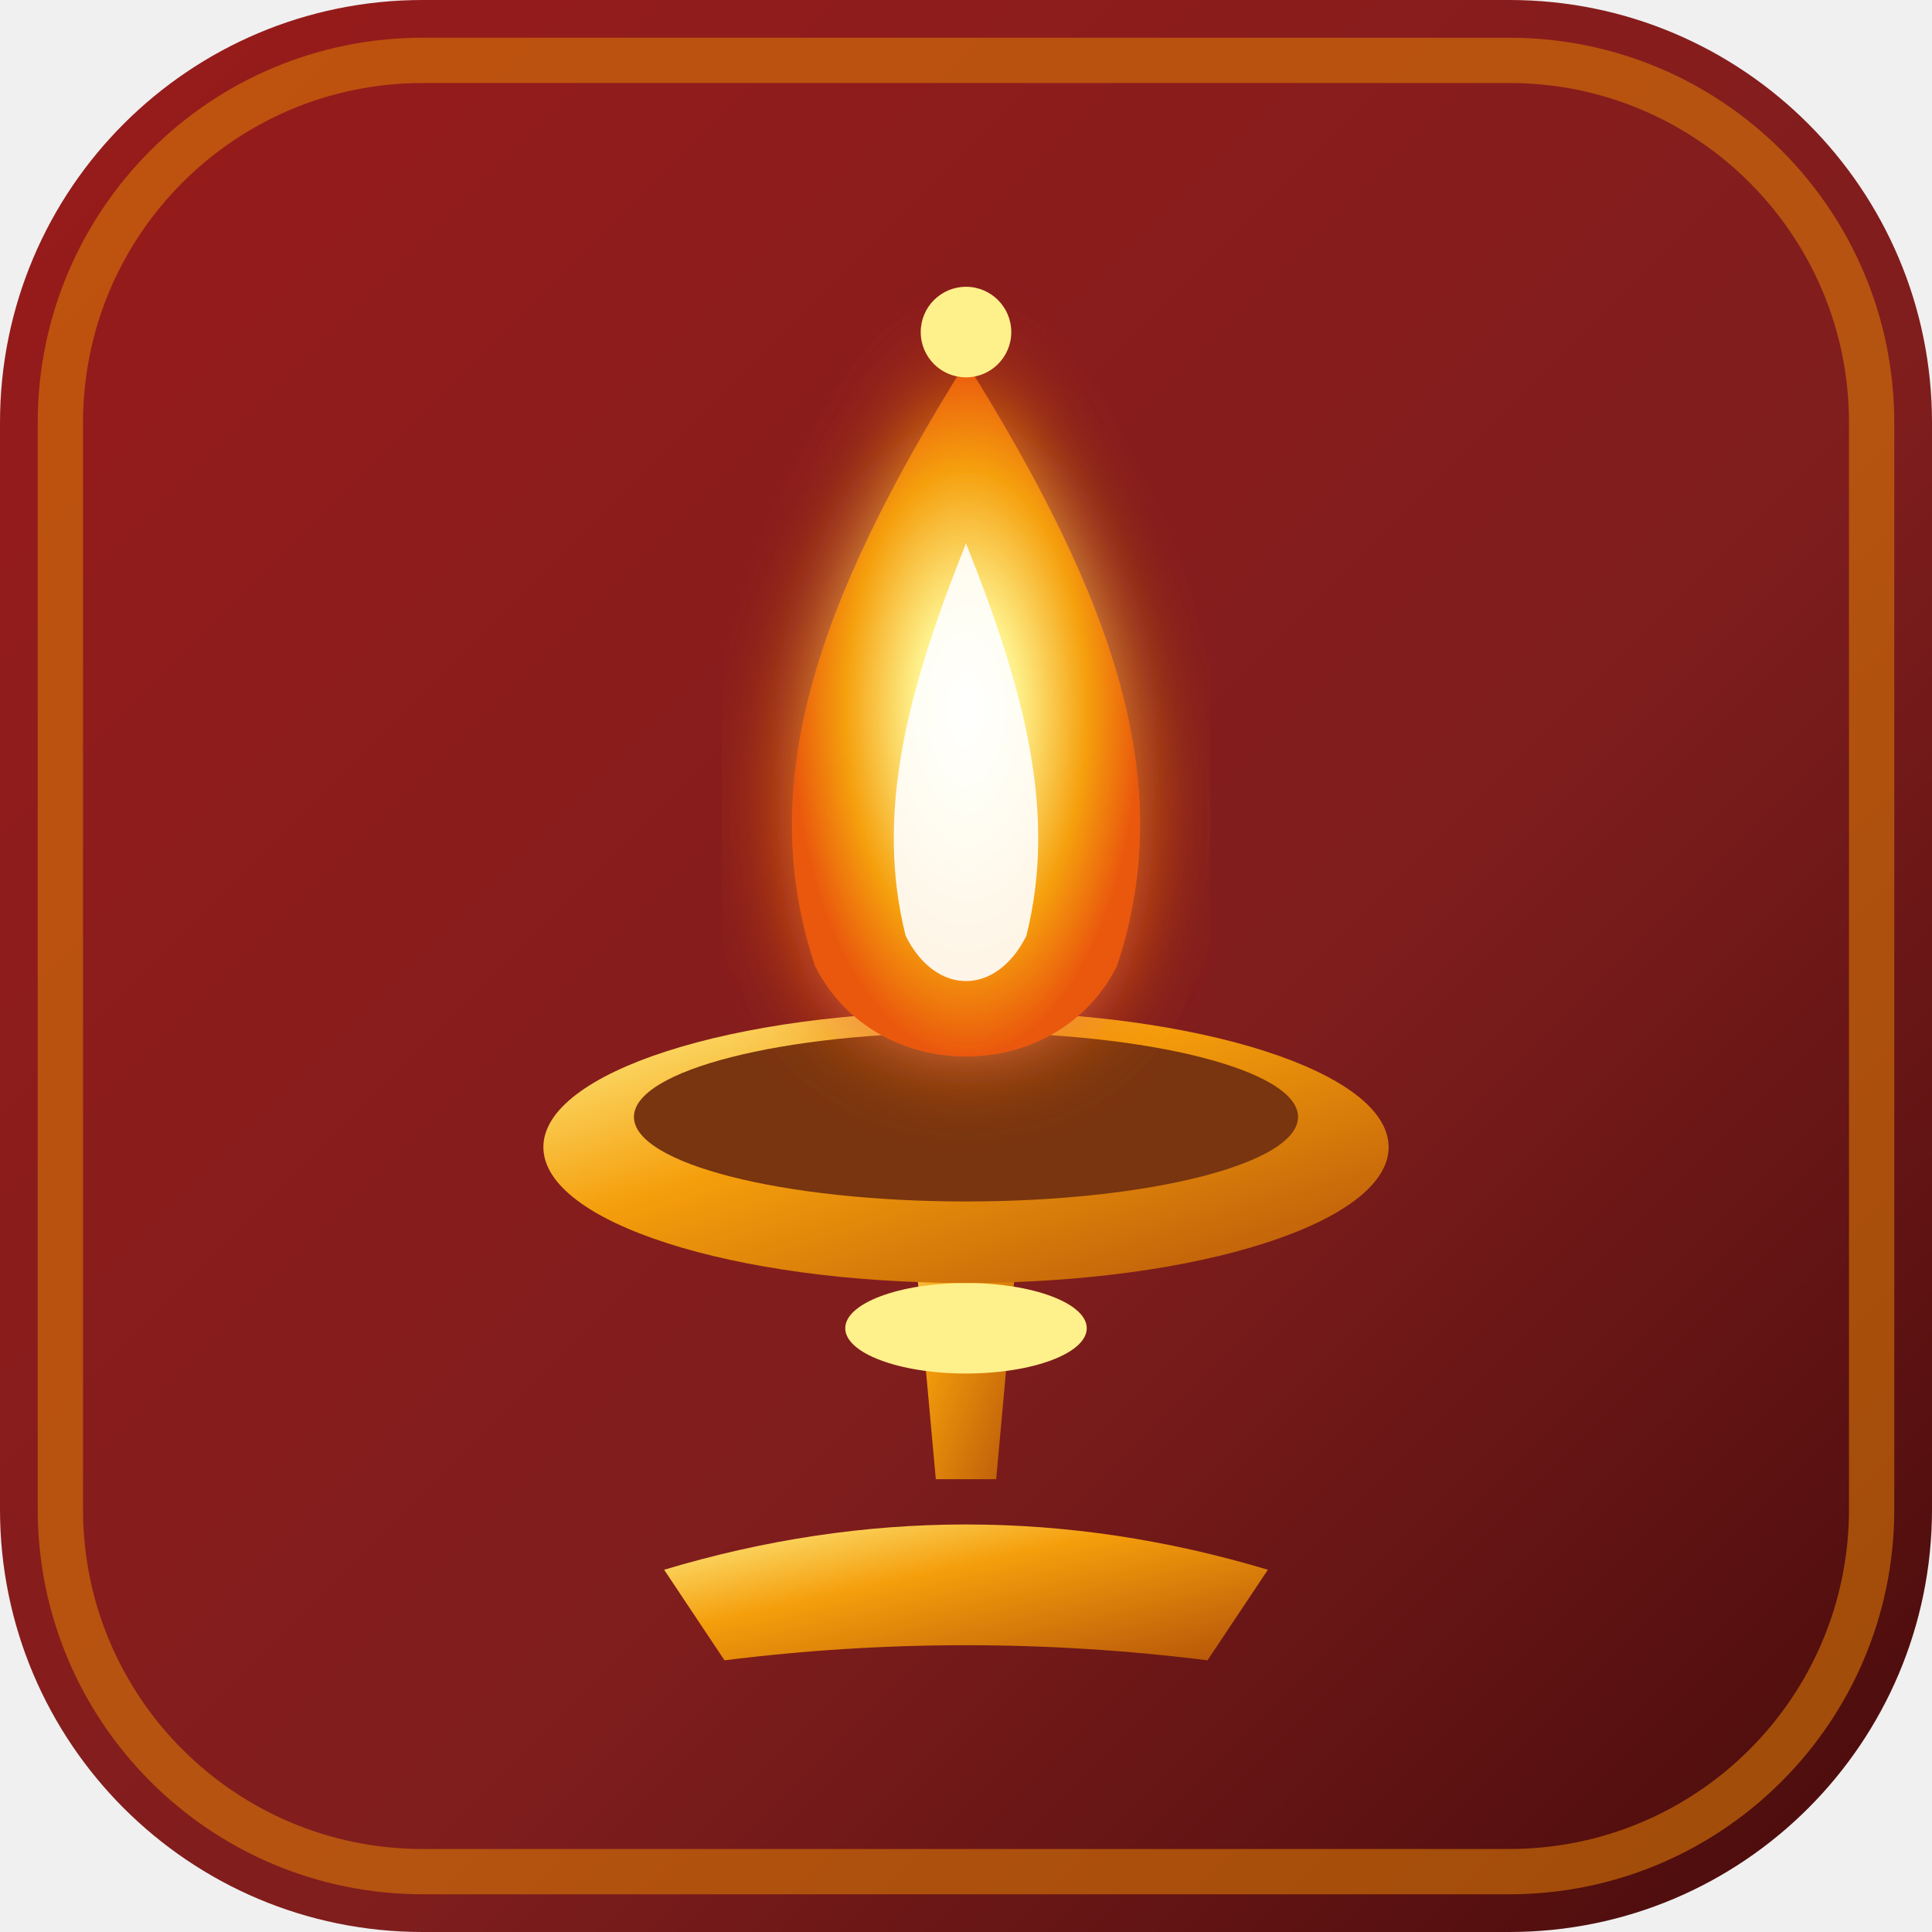
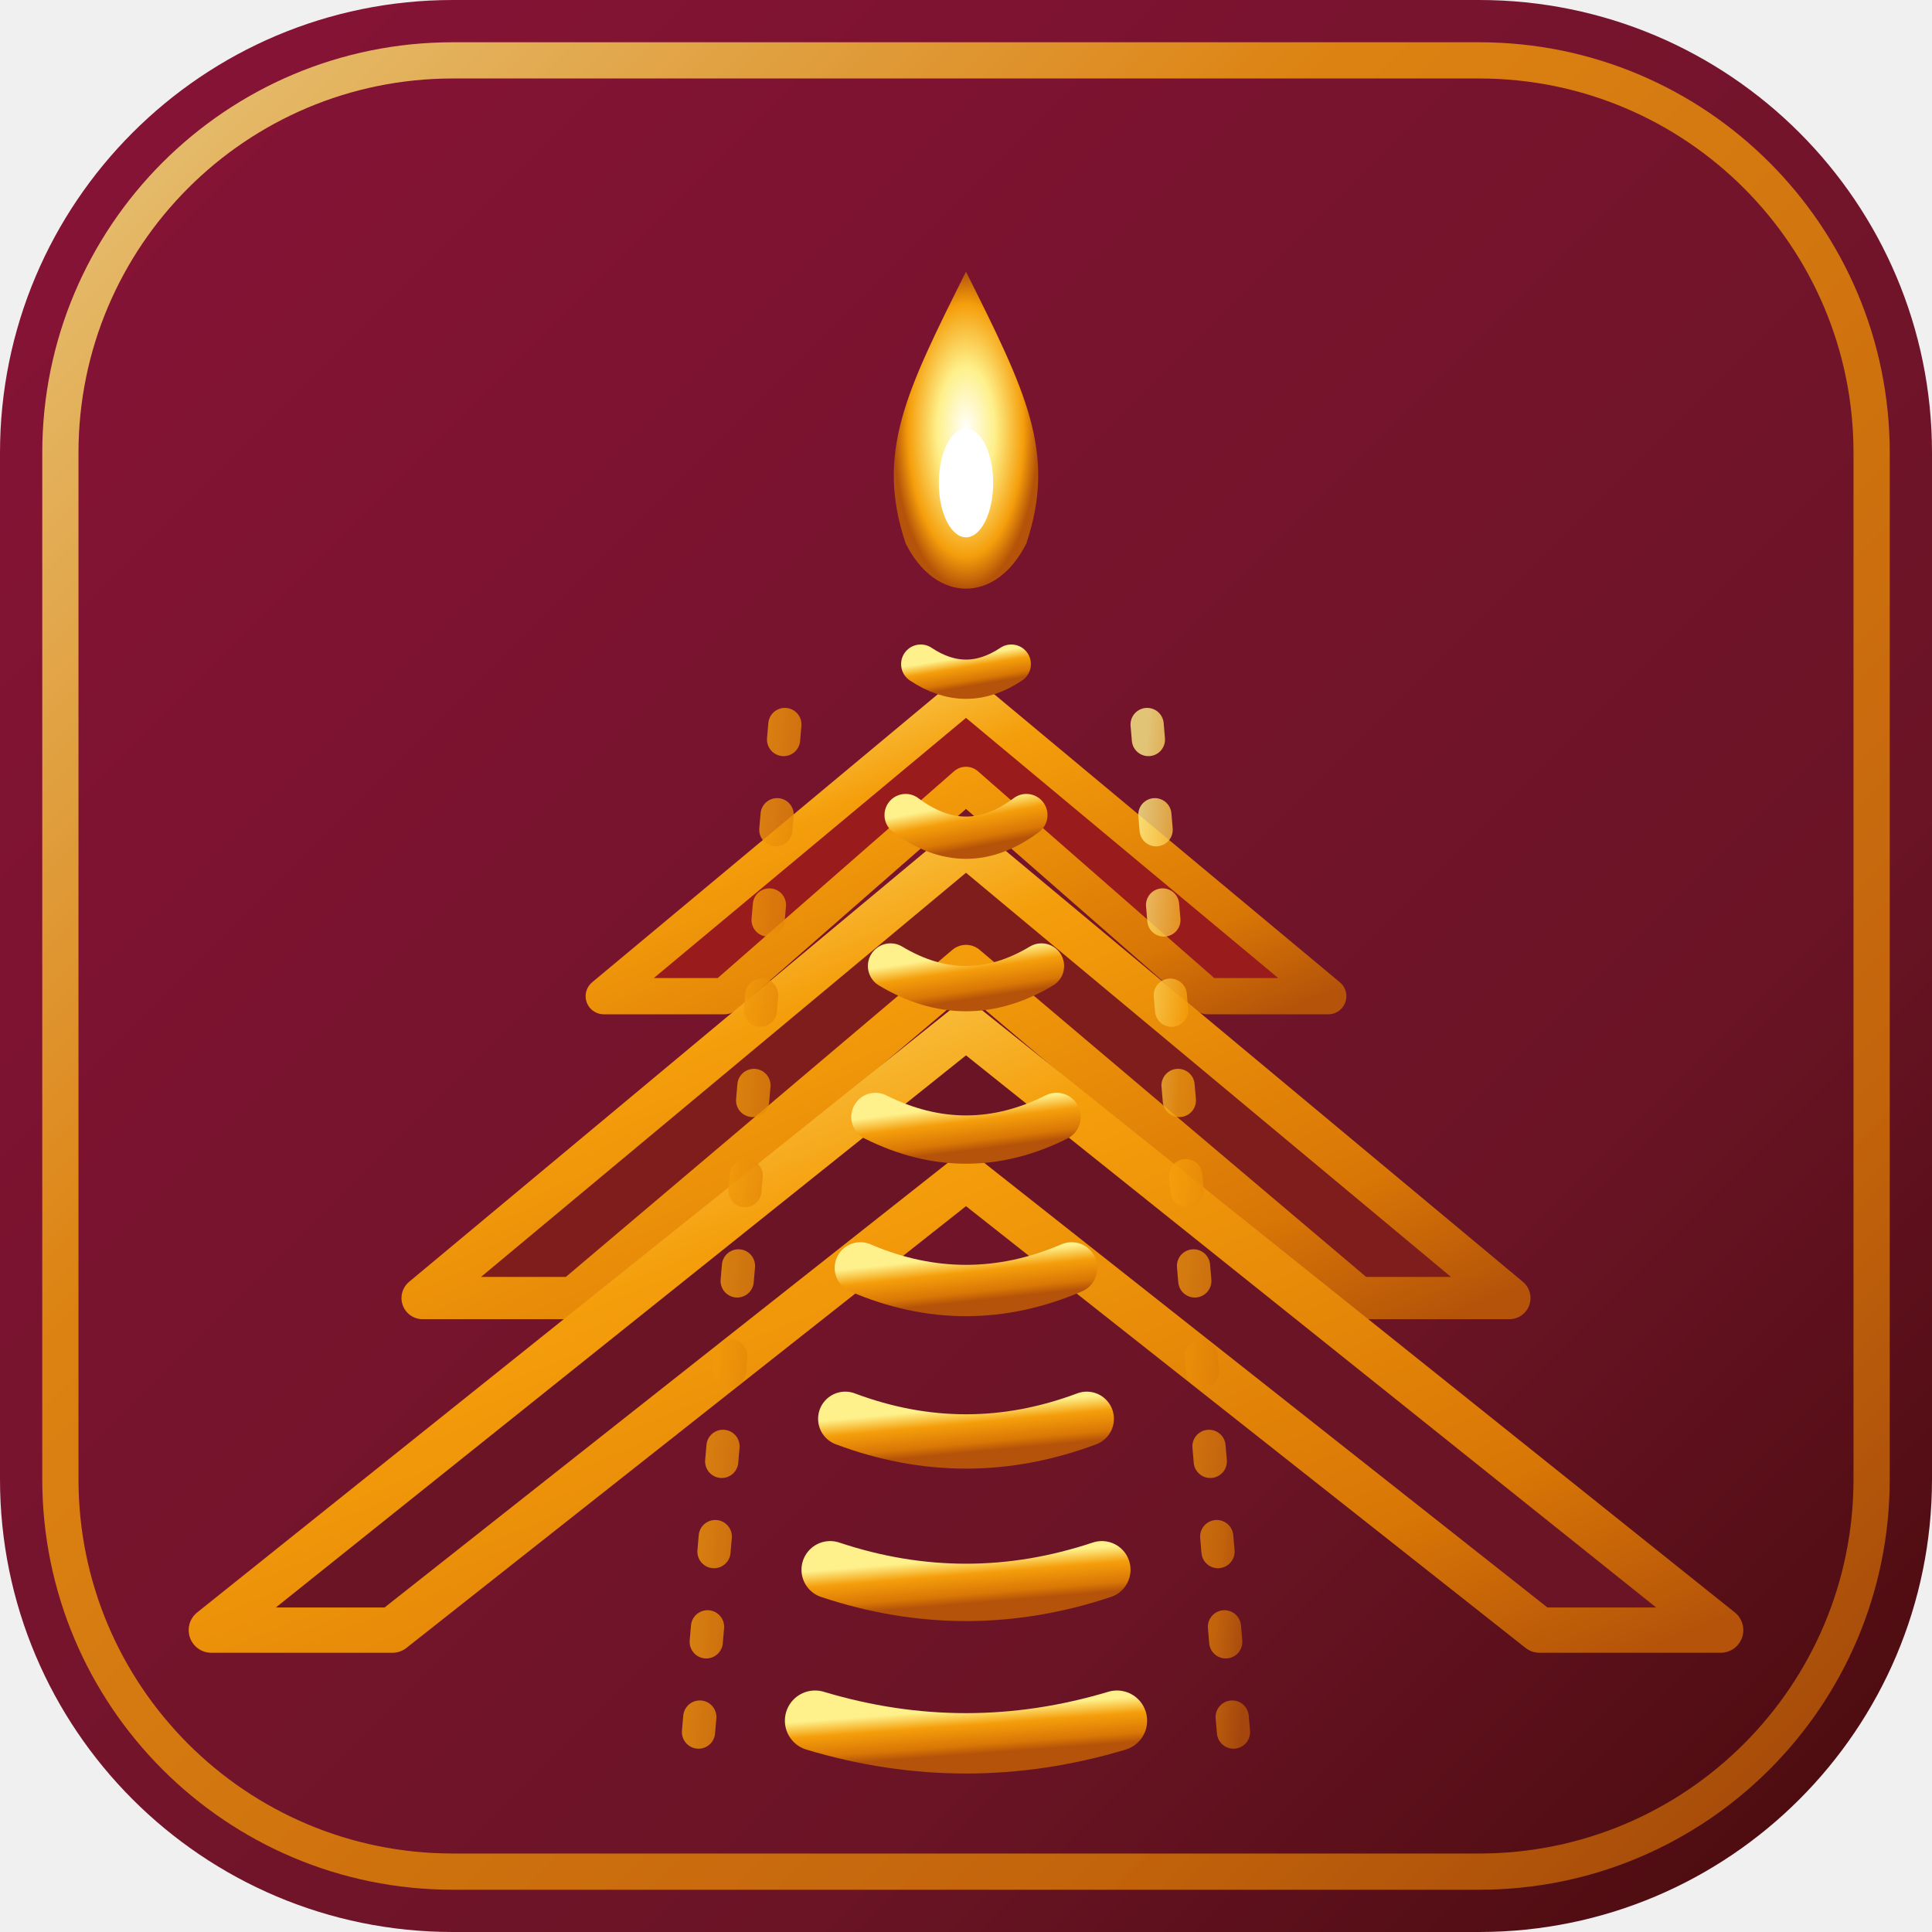
<svg xmlns="http://www.w3.org/2000/svg" viewBox="0 0 64 64" width="64" height="64">
  <defs>
+     <linearGradient id="goldGrad" x1="0%" y1="0%" x2="100%" y2="100%">
+       <stop offset="0%" stop-color="#fef08a" />
+       <stop offset="35%" stop-color="#f59e0b" />
+       <stop offset="80%" stop-color="#d97706" />
+       <stop offset="100%" stop-color="#b45309" />
+     </linearGradient>
    <linearGradient id="bgGrad" x1="0%" y1="0%" x2="100%" y2="100%">
-       <stop offset="0%" stop-color="#991b1b" />
-       <stop offset="60%" stop-color="#7f1d1d" />
+       <stop offset="0%" stop-color="#881337" />
+       <stop offset="70%" stop-color="#6b1426" />
      <stop offset="100%" stop-color="#450a0a" />
    </linearGradient>
-     <linearGradient id="goldGrad" x1="0%" y1="0%" x2="100%" y2="100%">
-       <stop offset="0%" stop-color="#fef08a" />
-       <stop offset="40%" stop-color="#f59e0b" />
+     <radialGradient id="flame" cx="50%" cy="50%" r="50%">
+       <stop offset="0%" stop-color="#ffffff" />
+       <stop offset="40%" stop-color="#fef08a" />
+       <stop offset="80%" stop-color="#f59e0b" />
      <stop offset="100%" stop-color="#b45309" />
-     </linearGradient>
-     <radialGradient id="flameGlow" cx="50%" cy="50%" r="50%">
-       <stop offset="0%" stop-color="#ffffff" />
-       <stop offset="30%" stop-color="#fef08a" />
-       <stop offset="70%" stop-color="#f59e0b" />
-       <stop offset="100%" stop-color="#ea580c" />
    </radialGradient>
-     <filter id="glow" x="-20%" y="-20%" width="140%" height="140%">
-       <feGaussianBlur stdDeviation="1.5" result="blur" />
-       <feComposite in="SourceGraphic" in2="blur" operator="over" />
-     </filter>
  </defs>
-   <rect width="64" height="64" rx="14" fill="url(#bgGrad)" />
-   <rect x="2" y="2" width="60" height="60" rx="12" fill="none" stroke="#d97706" stroke-width="1.5" opacity="0.6" />
-   <path d="M22 52 Q32 49 42 52 L40 55 Q32 54 24 55 Z" fill="url(#goldGrad)" />
-   <path d="M30 38 L34 38 L33 49 L31 49 Z" fill="url(#goldGrad)" />
-   <ellipse cx="32" cy="44" rx="4" ry="1.5" fill="#fef08a" />
-   <ellipse cx="32" cy="38" rx="14" ry="4.5" fill="url(#goldGrad)" />
-   <ellipse cx="32" cy="37" rx="11" ry="2.8" fill="#78350f" />
-   <g filter="url(#glow)">
-     <path d="M32 12 C37 20, 39 26, 37 32 C35 36, 29 36, 27 32 C25 26, 27 20, 32 12 Z" fill="url(#flameGlow)" />
-     <path d="M32 18 C34 23, 35 27, 34 31 C33 33, 31 33, 30 31 C29 27, 30 23, 32 18 Z" fill="#ffffff" opacity="0.9" />
-   </g>
-   <circle cx="32" cy="11" r="1.5" fill="#fef08a" />
+   <rect width="64" height="64" rx="15" fill="url(#bgGrad)" />
+   <rect x="2" y="2" width="60" height="60" rx="13" fill="none" stroke="url(#goldGrad)" stroke-width="1.2" opacity="0.8" />
+   <path d="M20 33 L32 23 L44 33 L40 33 L32 26 L24 33 Z" fill="#991b1b" stroke="url(#goldGrad)" stroke-width="1.2" stroke-linejoin="round" />
+   <path d="M14 43 L32 28 L50 43 L45 43 L32 32 L19 43 Z" fill="#7f1d1d" stroke="url(#goldGrad)" stroke-width="1.4" stroke-linejoin="round" />
+   <path d="M7 54 L32 34 L57 54 L51 54 L32 39 L13 54 Z" fill="#6b1426" stroke="url(#goldGrad)" stroke-width="1.5" stroke-linejoin="round" />
+   <line x1="6" y1="59" x2="58" y2="59" stroke="url(#goldGrad)" stroke-width="1.6" stroke-linecap="round" />
+   <line x1="32" y1="18" x2="32" y2="59" stroke="url(#goldGrad)" stroke-width="2.2" stroke-linecap="round" />
+   <line x1="26" y1="24" x2="23" y2="59" stroke="url(#goldGrad)" stroke-width="1.1" stroke-dasharray="0.5 2.5" stroke-linecap="round" opacity="0.8" />
+   <line x1="38" y1="24" x2="41" y2="59" stroke="url(#goldGrad)" stroke-width="1.1" stroke-dasharray="0.5 2.5" stroke-linecap="round" opacity="0.8" />
+   <path d="M27 57 Q32 58.5 37 57" fill="none" stroke="url(#goldGrad)" stroke-width="2" stroke-linecap="round" />
+   <path d="M27.5 52 Q32 53.5 36.5 52" fill="none" stroke="url(#goldGrad)" stroke-width="1.9" stroke-linecap="round" />
+   <path d="M28 47 Q32 48.5 36 47" fill="none" stroke="url(#goldGrad)" stroke-width="1.8" stroke-linecap="round" />
+   <path d="M28.5 42 Q32 43.5 35.5 42" fill="none" stroke="url(#goldGrad)" stroke-width="1.7" stroke-linecap="round" />
+   <path d="M29 37 Q32 38.5 35 37" fill="none" stroke="url(#goldGrad)" stroke-width="1.6" stroke-linecap="round" />
+   <path d="M29.5 32 Q32 33.5 34.5 32" fill="none" stroke="url(#goldGrad)" stroke-width="1.5" stroke-linecap="round" />
+   <path d="M30 27 Q32 28.5 34 27" fill="none" stroke="url(#goldGrad)" stroke-width="1.4" stroke-linecap="round" />
+   <path d="M30.5 22 Q32 23 33.5 22" fill="none" stroke="url(#goldGrad)" stroke-width="1.3" stroke-linecap="round" />
+   <path d="M32 9 C34 13, 35 15, 34 18 C33 20, 31 20, 30 18 C29 15, 30 13, 32 9 Z" fill="url(#flame)" />
+   <ellipse cx="32" cy="16" rx="0.9" ry="1.8" fill="#ffffff" />
</svg>
